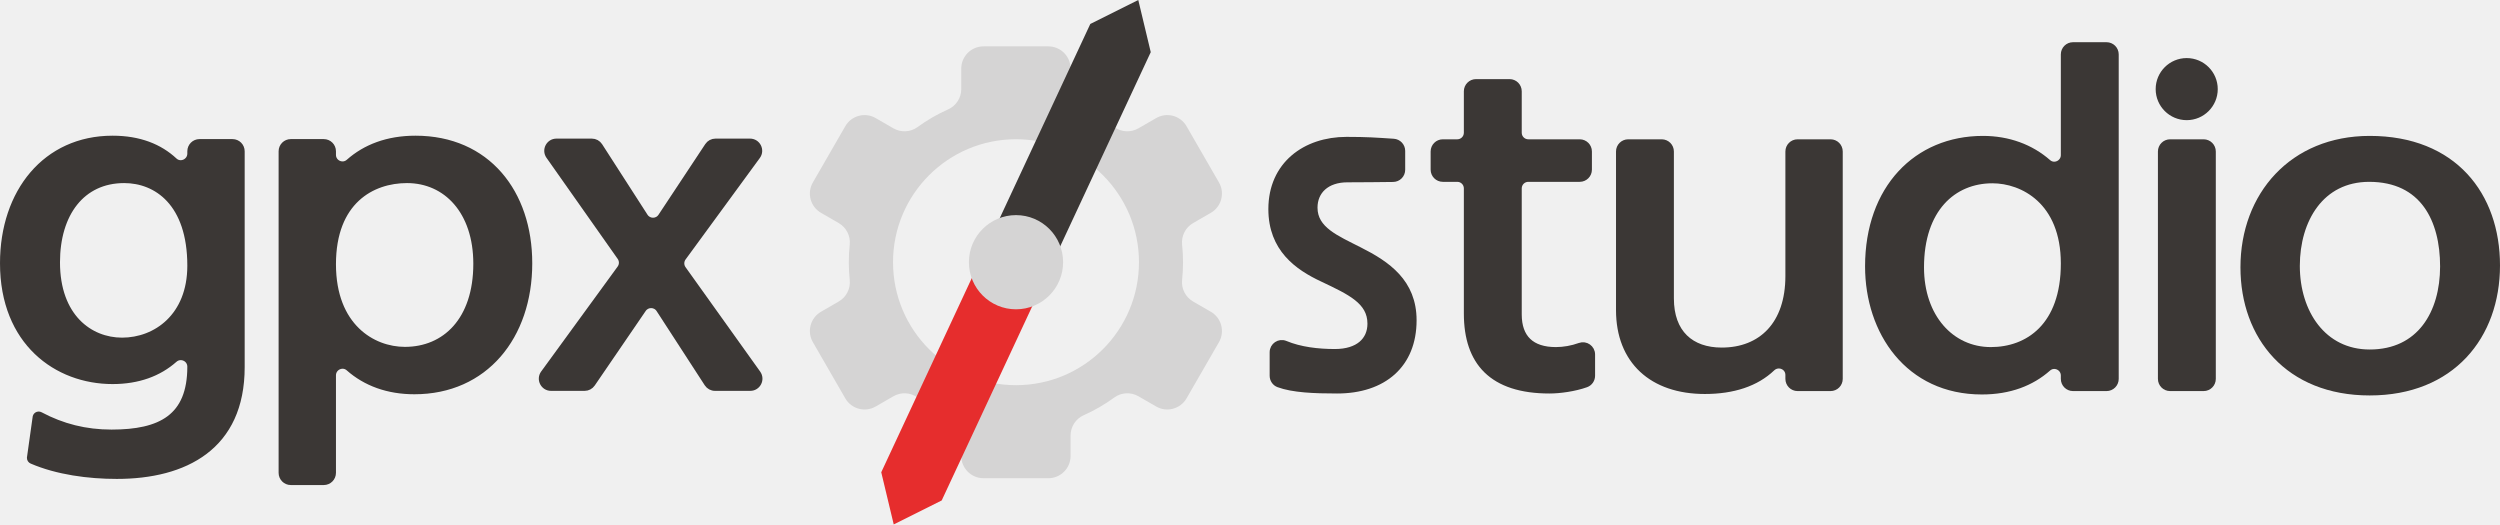
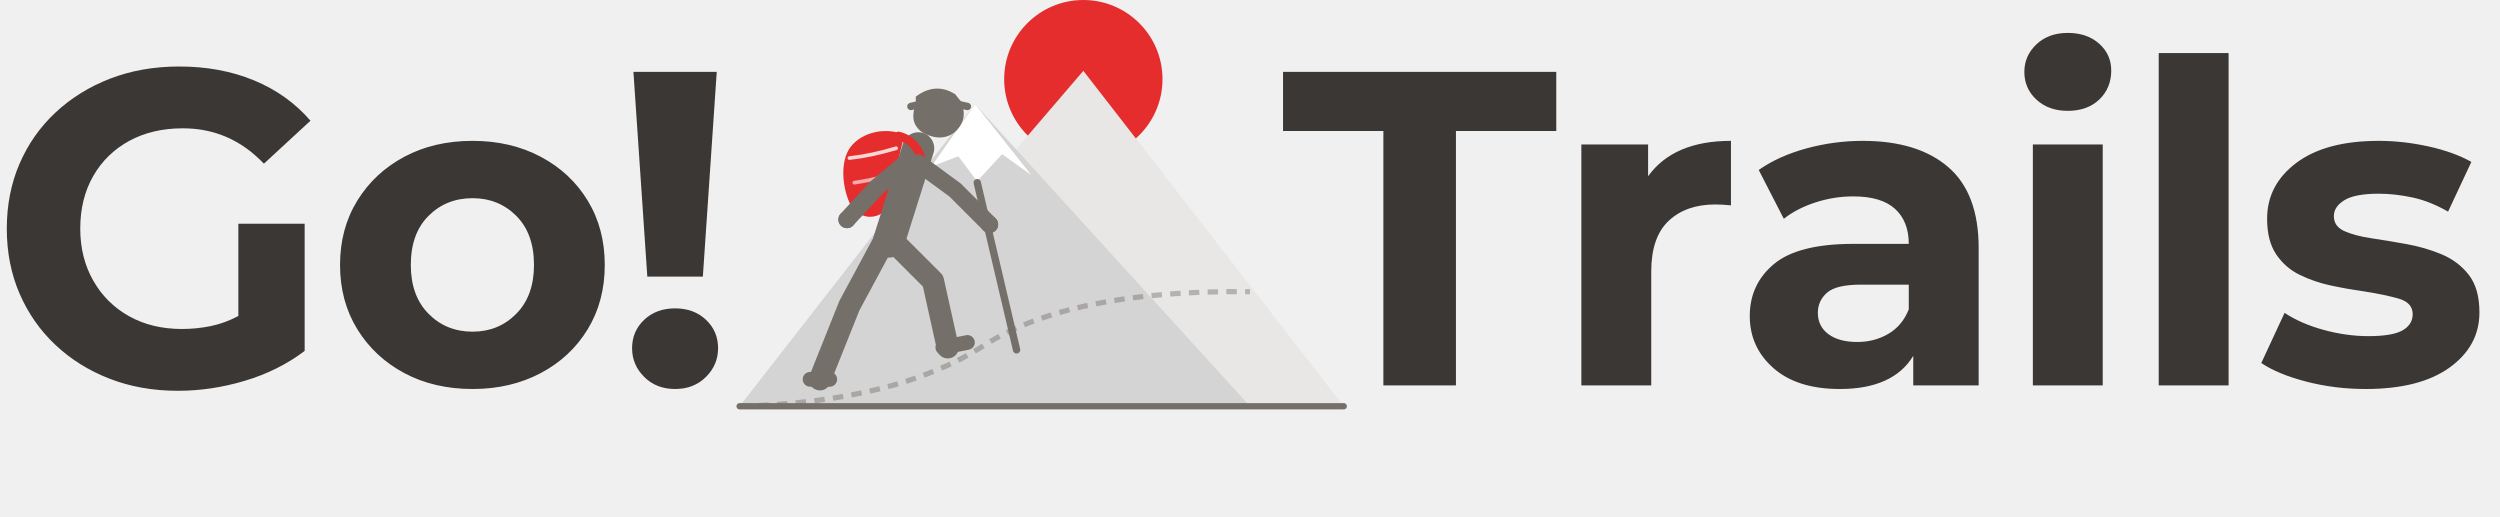
- <svg xmlns="http://www.w3.org/2000/svg" version="1.1" id="svg2" width="1181.277" height="247.793" viewBox="0 0 1181.277 247.793">
-   <defs id="defs6">
-     <clipPath clipPathUnits="userSpaceOnUse" id="clipPath16">
-       <path d="M 0,630 H 1200 V 0 H 0 Z" id="path14" />
-     </clipPath>
-   </defs>
-   <g id="g8" transform="matrix(1.333333,0,0,-1.333333,-209.3617,543.7931)">
-     <g id="g10">
-       <g id="g12" clip-path="url(#clipPath16)">
-         <g id="g18" transform="translate(224.4053,313.6836)">
-           <path d="m 0,0 c 0,22.193 -11.968,30.28 -23.375,30.28 -14.959,0 -23.749,-11.871 -23.749,-29.075 0,-19.269 11.594,-27.699 23.001,-27.699 C -12.155,-26.494 0,-17.893 0,0 m 15.006,43.871 c 1.833,0 3.32,-1.486 3.32,-3.32 v -76.508 c 0,-28.387 -20.196,-38.602 -44.319,-38.602 -10.021,0 -21.107,1.47 -30.145,5.366 -0.433,0.186 -0.709,0.618 -0.709,1.089 l 2,14.243 c 0,0.884 0.936,1.458 1.718,1.043 7.85,-4.171 16.044,-6.257 25.266,-6.257 17.391,0 27.863,5.398 27.863,23.291 0,2.866 -3.378,4.372 -5.524,2.471 -5.548,-4.914 -12.87,-7.633 -21.965,-7.633 -19.822,0 -38.895,13.763 -38.895,41.806 0,25.29 15.147,44.215 38.895,44.215 9.531,0 16.72,-2.931 21.964,-7.818 C -3.429,35.304 0,36.87 0,39.734 v 0.817 c 0,1.834 1.486,3.32 3.319,3.32 z" style="display:inline;fill:#3b3735;fill-opacity:1;fill-rule:nonzero;stroke:none" id="path20" />
-         </g>
-         <g id="g22" transform="translate(224.4053,313.6836)">
-           <path d="m 0,0 c 0,22.193 -11.968,30.28 -23.375,30.28 -14.959,0 -23.749,-11.871 -23.749,-29.075 0,-19.269 11.594,-27.699 23.001,-27.699 C -12.155,-26.494 0,-17.893 0,0 Z m 15.006,43.871 c 1.833,0 3.32,-1.486 3.32,-3.32 v -76.508 c 0,-28.387 -20.196,-38.602 -44.319,-38.602 -10.021,0 -21.107,1.47 -30.145,5.366 -0.433,0.186 -0.709,0.618 -0.709,1.089 l 2,14.243 c 0,0.884 0.936,1.458 1.718,1.043 7.85,-4.171 16.044,-6.257 25.266,-6.257 17.391,0 27.863,5.398 27.863,23.291 0,2.866 -3.378,4.372 -5.524,2.471 -5.548,-4.914 -12.87,-7.633 -21.965,-7.633 -19.822,0 -38.895,13.763 -38.895,41.806 0,25.29 15.147,44.215 38.895,44.215 9.531,0 16.72,-2.931 21.964,-7.818 C -3.429,35.304 0,36.87 0,39.734 v 0.817 c 0,1.834 1.486,3.32 3.319,3.32 z" style="fill:none;stroke:#3b3735;stroke-width:2;stroke-linecap:butt;stroke-linejoin:miter;stroke-miterlimit:10;stroke-dasharray:none;stroke-opacity:1" id="path24" />
-         </g>
-         <g id="g26" transform="translate(325.7568,314.3716)">
-           <path d="m 0,0 c 0,18.581 -10.659,29.592 -24.497,29.592 -12.341,0 -26.179,-7.399 -26.179,-29.764 0,-22.021 14.025,-30.279 25.432,-30.279 C -11.033,-30.451 0,-19.957 0,0 m -50.676,38.597 c 0,-2.85 3.367,-4.388 5.499,-2.495 5.86,5.202 13.751,8.285 23.673,8.285 25.431,0 40.391,-19.097 40.391,-44.215 0,-25.978 -15.708,-45.419 -40.765,-45.419 -9.372,0 -17.28,2.888 -23.33,8.232 -2.121,1.873 -5.468,0.301 -5.468,-2.528 v -34.556 c 0,-1.833 -1.486,-3.319 -3.32,-3.319 h -11.686 c -1.834,0 -3.319,1.486 -3.319,3.319 V 39.863 c 0,1.834 1.485,3.32 3.319,3.32 h 11.686 c 1.834,0 3.32,-1.486 3.32,-3.32 z" style="fill:#3b3735;fill-opacity:1;fill-rule:nonzero;stroke:none" id="path28" />
-         </g>
-         <g id="g30" transform="translate(325.7568,314.3716)">
-           <path d="m 0,0 c 0,18.581 -10.659,29.592 -24.497,29.592 -12.341,0 -26.179,-7.399 -26.179,-29.764 0,-22.021 14.025,-30.279 25.432,-30.279 C -11.033,-30.451 0,-19.957 0,0 Z m -50.676,38.597 c 0,-2.85 3.367,-4.388 5.499,-2.495 5.86,5.202 13.751,8.285 23.673,8.285 25.431,0 40.391,-19.097 40.391,-44.215 0,-25.978 -15.708,-45.419 -40.765,-45.419 -9.372,0 -17.28,2.888 -23.33,8.232 -2.121,1.873 -5.468,0.301 -5.468,-2.528 v -34.556 c 0,-1.833 -1.486,-3.319 -3.32,-3.319 h -11.686 c -1.834,0 -3.319,1.486 -3.319,3.319 V 39.863 c 0,1.834 1.485,3.32 3.319,3.32 h 11.686 c 1.834,0 3.32,-1.486 3.32,-3.32 z" style="fill:none;stroke:#3b3735;stroke-width:2;stroke-linecap:butt;stroke-linejoin:miter;stroke-miterlimit:10;stroke-dasharray:none;stroke-opacity:1" id="path32" />
-         </g>
-         <g id="g34" transform="translate(422.8999,270.3291)">
-           <path d="m 0,0 h -12.5 c -1.125,0 -2.173,0.569 -2.785,1.513 l -17.064,26.305 c -1.289,1.989 -4.187,2.024 -5.525,0.068 L -55.951,1.445 C -56.569,0.541 -57.595,0 -58.691,0 h -11.917 c -2.715,0 -4.282,3.08 -2.683,5.274 l 27.106,37.191 c 0.837,1.148 0.85,2.703 0.031,3.866 l -25.24,35.836 c -1.549,2.199 0.024,5.23 2.714,5.23 h 12.548 c 1.128,0 2.18,-0.573 2.791,-1.522 l 16.089,-24.997 c 1.297,-2.015 4.236,-2.033 5.559,-0.035 l 16.591,25.067 c 0.615,0.929 1.655,1.487 2.769,1.487 H -0.09 c 2.717,0 4.283,-3.086 2.678,-5.279 l -26.32,-35.966 c -0.846,-1.156 -0.855,-2.725 -0.022,-3.89 L 2.7,5.249 C 4.271,3.053 2.7,0 0,0" style="fill:#3b3735;fill-opacity:1;fill-rule:nonzero;stroke:none" id="path36" />
-         </g>
-         <g id="g38" transform="translate(422.8999,270.3291)">
-           <path d="m 0,0 h -12.5 c -1.125,0 -2.173,0.569 -2.785,1.513 l -17.064,26.305 c -1.289,1.989 -4.187,2.024 -5.525,0.068 L -55.951,1.445 C -56.569,0.541 -57.595,0 -58.691,0 h -11.917 c -2.715,0 -4.282,3.08 -2.683,5.274 l 27.106,37.191 c 0.837,1.148 0.85,2.703 0.031,3.866 l -25.24,35.836 c -1.549,2.199 0.024,5.23 2.714,5.23 h 12.548 c 1.128,0 2.18,-0.573 2.791,-1.522 l 16.089,-24.997 c 1.297,-2.015 4.236,-2.033 5.559,-0.035 l 16.591,25.067 c 0.615,0.929 1.655,1.487 2.769,1.487 H -0.09 c 2.717,0 4.283,-3.086 2.678,-5.279 l -26.32,-35.966 c -0.846,-1.156 -0.855,-2.725 -0.022,-3.89 L 2.7,5.249 C 4.271,3.053 2.7,0 0,0 Z" style="fill:none;stroke:#3b3735;stroke-width:2;stroke-linecap:butt;stroke-linejoin:miter;stroke-miterlimit:10;stroke-dasharray:none;stroke-opacity:1" id="path40" />
-         </g>
-         <g id="g42" transform="translate(653.999,347.6792)">
-           <path d="m 0,0 c 0,-1.817 -1.458,-3.296 -3.274,-3.318 -4.091,-0.051 -11.165,-0.129 -16.198,-0.129 -7.328,0 -11.601,-4.129 -11.601,-9.979 0,-7.742 7.785,-10.839 15.877,-14.968 9.923,-4.989 19.235,-11.354 19.235,-24.945 0,-15.828 -10.686,-24.947 -27.174,-24.947 -8.079,0 -15.698,0.308 -20.764,2.186 -1.293,0.479 -2.136,1.728 -2.136,3.107 v 8.33 c 0,2.353 2.387,3.979 4.558,3.075 5.266,-2.194 11.511,-2.934 17.579,-2.934 8.243,0 12.518,4.129 12.518,9.979 0,7.914 -7.176,11.182 -16.946,15.828 -8.855,4.129 -18.167,10.665 -18.167,24.773 0,15.828 12.06,24.602 26.716,24.602 7.286,0 10.416,-0.255 16.672,-0.663 C -1.36,9.883 0,8.434 0,6.685 Z" style="fill:#3b3735;fill-opacity:1;fill-rule:nonzero;stroke:none" id="path44" />
-         </g>
-         <g id="g46" transform="translate(653.999,347.6792)">
-           <path d="m 0,0 c 0,-1.817 -1.458,-3.296 -3.274,-3.318 -4.091,-0.051 -11.165,-0.129 -16.198,-0.129 -7.328,0 -11.601,-4.129 -11.601,-9.979 0,-7.742 7.785,-10.839 15.877,-14.968 9.923,-4.989 19.235,-11.354 19.235,-24.945 0,-15.828 -10.686,-24.947 -27.174,-24.947 -8.079,0 -15.698,0.308 -20.764,2.186 -1.293,0.479 -2.136,1.728 -2.136,3.107 v 8.33 c 0,2.353 2.387,3.979 4.558,3.075 5.266,-2.194 11.511,-2.934 17.579,-2.934 8.243,0 12.518,4.129 12.518,9.979 0,7.914 -7.176,11.182 -16.946,15.828 -8.855,4.129 -18.167,10.665 -18.167,24.773 0,15.828 12.06,24.602 26.716,24.602 7.286,0 10.416,-0.255 16.672,-0.663 C -1.36,9.883 0,8.434 0,6.685 Z" style="fill:none;stroke:#3b3735;stroke-width:2;stroke-linecap:butt;stroke-linejoin:miter;stroke-miterlimit:10;stroke-dasharray:none;stroke-opacity:1" id="path48" />
-         </g>
-         <g id="g50" transform="translate(695.2998,296.4043)">
-           <path d="m 0,0 c 0,-8.258 4.488,-12.559 13.09,-12.559 2.787,0 5.79,0.531 8.472,1.51 2.156,0.786 4.43,-0.83 4.43,-3.124 v -7.54 c 0,-1.396 -0.868,-2.652 -2.183,-3.123 -4.047,-1.45 -9.36,-2.175 -12.963,-2.175 -20.383,0 -29.359,9.979 -29.359,27.355 V 44.68 c 0,1.834 -1.486,3.32 -3.319,3.32 h -5.134 c -1.833,0 -3.319,1.486 -3.319,3.319 v 6.436 c 0,1.834 1.486,3.32 3.319,3.32 h 5.134 c 1.833,0 3.319,1.486 3.319,3.319 v 14.694 c 0,1.834 1.487,3.32 3.32,3.32 H -3.319 C -1.486,82.408 0,80.922 0,79.088 V 64.394 c 0,-1.833 1.486,-3.319 3.319,-3.319 h 18.232 c 1.833,0 3.319,-1.486 3.319,-3.32 V 51.319 C 24.87,49.486 23.384,48 21.551,48 H 3.319 C 1.486,48 0,46.514 0,44.68 Z" style="fill:#3b3735;fill-opacity:1;fill-rule:nonzero;stroke:none" id="path52" />
-         </g>
-         <g id="g54" transform="translate(695.2998,296.4043)">
-           <path d="m 0,0 c 0,-8.258 4.488,-12.559 13.09,-12.559 2.787,0 5.79,0.531 8.472,1.51 2.156,0.786 4.43,-0.83 4.43,-3.124 v -7.54 c 0,-1.396 -0.868,-2.652 -2.183,-3.123 -4.047,-1.45 -9.36,-2.175 -12.963,-2.175 -20.383,0 -29.359,9.979 -29.359,27.355 V 44.68 c 0,1.834 -1.486,3.32 -3.319,3.32 h -5.134 c -1.833,0 -3.319,1.486 -3.319,3.319 v 6.436 c 0,1.834 1.486,3.32 3.319,3.32 h 5.134 c 1.833,0 3.319,1.486 3.319,3.319 v 14.694 c 0,1.834 1.487,3.32 3.32,3.32 H -3.319 C -1.486,82.408 0,80.922 0,79.088 V 64.394 c 0,-1.833 1.486,-3.319 3.319,-3.319 h 18.232 c 1.833,0 3.319,-1.486 3.319,-3.32 V 51.319 C 24.87,49.486 23.384,48 21.551,48 H 3.319 C 1.486,48 0,46.514 0,44.68 Z" style="fill:none;stroke:#3b3735;stroke-width:2;stroke-linecap:butt;stroke-linejoin:miter;stroke-miterlimit:10;stroke-dasharray:none;stroke-opacity:1" id="path56" />
-         </g>
-         <g id="g58" transform="translate(809.0576,354.1597)">
-           <path d="m 0,0 v -80.586 c 0,-1.833 -1.486,-3.32 -3.319,-3.32 h -11.687 c -1.833,0 -3.319,1.487 -3.319,3.32 v 1.383 c 0,2.956 -3.523,4.385 -5.664,2.348 -5.663,-5.389 -13.782,-8.083 -23.882,-8.083 -18.699,0 -30.48,10.667 -30.48,28.731 V 0 c 0,1.833 1.487,3.319 3.32,3.319 h 11.873 c 1.833,0 3.319,-1.486 3.319,-3.319 v -52.078 c 0,-12.214 7.107,-18.409 17.952,-18.409 14.025,0 23.562,9.291 23.562,26.323 V 0 c 0,1.833 1.486,3.319 3.319,3.319 H -3.319 C -1.486,3.319 0,1.833 0,0" style="fill:#3b3735;fill-opacity:1;fill-rule:nonzero;stroke:none" id="path60" />
-         </g>
-         <g id="g62" transform="translate(809.0576,354.1597)">
-           <path d="m 0,0 v -80.586 c 0,-1.833 -1.486,-3.32 -3.319,-3.32 h -11.687 c -1.833,0 -3.319,1.487 -3.319,3.32 v 1.383 c 0,2.956 -3.523,4.385 -5.664,2.348 -5.663,-5.389 -13.782,-8.083 -23.882,-8.083 -18.699,0 -30.48,10.667 -30.48,28.731 V 0 c 0,1.833 1.487,3.319 3.32,3.319 h 11.873 c 1.833,0 3.319,-1.486 3.319,-3.319 v -52.078 c 0,-12.214 7.107,-18.409 17.952,-18.409 14.025,0 23.562,9.291 23.562,26.323 V 0 c 0,1.833 1.486,3.319 3.319,3.319 H -3.319 C -1.486,3.319 0,1.833 0,0 Z" style="fill:none;stroke:#3b3735;stroke-width:2;stroke-linecap:butt;stroke-linejoin:miter;stroke-miterlimit:10;stroke-dasharray:none;stroke-opacity:1" id="path64" />
-         </g>
-         <g id="g66" transform="translate(888.3457,314.4683)">
-           <path d="m 0,0 c 0,22.021 -14.586,29.42 -25.245,29.42 -13.838,0 -25.244,-10.151 -25.244,-30.795 0,-17.549 10.658,-29.248 24.683,-29.248 C -12.716,-30.623 0,-22.193 0,0 M 18.513,74.101 V -40.895 c 0,-1.833 -1.487,-3.319 -3.32,-3.319 H 3.319 C 1.486,-44.214 0,-42.728 0,-40.895 v 1.189 c 0,2.843 -3.357,4.391 -5.486,2.509 -5.883,-5.202 -13.665,-8.221 -23.499,-8.221 -26.179,0 -40.391,21.161 -40.391,44.386 0,27.699 17.203,45.247 40.765,45.247 9.109,0 17.063,-2.995 23.154,-8.335 C -3.335,34.02 0,35.597 0,38.419 v 35.682 c 0,1.833 1.486,3.319 3.319,3.319 h 11.874 c 1.833,0 3.32,-1.486 3.32,-3.319" style="fill:#3b3735;fill-opacity:1;fill-rule:nonzero;stroke:none" id="path68" />
-         </g>
-         <g id="g70" transform="translate(888.3457,314.4683)">
-           <path d="m 0,0 c 0,22.021 -14.586,29.42 -25.245,29.42 -13.838,0 -25.244,-10.151 -25.244,-30.795 0,-17.549 10.658,-29.248 24.683,-29.248 C -12.716,-30.623 0,-22.193 0,0 Z M 18.513,74.101 V -40.895 c 0,-1.833 -1.487,-3.319 -3.32,-3.319 H 3.319 C 1.486,-44.214 0,-42.728 0,-40.895 v 1.189 c 0,2.843 -3.357,4.391 -5.486,2.509 -5.883,-5.202 -13.665,-8.221 -23.499,-8.221 -26.179,0 -40.391,21.161 -40.391,44.386 0,27.699 17.203,45.247 40.765,45.247 9.109,0 17.063,-2.995 23.154,-8.335 C -3.335,34.02 0,35.597 0,38.419 v 35.682 c 0,1.833 1.486,3.319 3.319,3.319 h 11.874 c 1.833,0 3.32,-1.486 3.32,-3.319 z" style="fill:none;stroke:#3b3735;stroke-width:2;stroke-linecap:butt;stroke-linejoin:miter;stroke-miterlimit:10;stroke-dasharray:none;stroke-opacity:1" id="path72" />
-         </g>
-         <g id="g74" transform="translate(941.9541,376.2642)">
-           <path d="m 0,0 c 0,-5.522 -4.478,-10 -10,-10 -5.523,0 -10,4.478 -10,10 0,5.523 4.477,10 10,10 C -4.478,10 0,5.523 0,0 m -15.883,-18.785 h 11.874 c 1.833,0 3.32,-1.486 3.32,-3.319 v -80.587 c 0,-1.833 -1.487,-3.319 -3.32,-3.319 h -11.874 c -1.833,0 -3.319,1.486 -3.319,3.319 v 80.587 c 0,1.833 1.486,3.319 3.319,3.319" style="fill:#3b3735;fill-opacity:1;fill-rule:nonzero;stroke:none" id="path76" />
-         </g>
-         <g id="g78" transform="translate(941.9541,376.2642)">
-           <path d="m 0,0 c 0,-5.522 -4.478,-10 -10,-10 -5.523,0 -10,4.478 -10,10 0,5.523 4.477,10 10,10 C -4.478,10 0,5.523 0,0 Z m -15.883,-18.785 h 11.874 c 1.833,0 3.32,-1.486 3.32,-3.319 v -80.587 c 0,-1.833 -1.487,-3.319 -3.32,-3.319 h -11.874 c -1.833,0 -3.319,1.486 -3.319,3.319 v 80.587 c 0,1.833 1.486,3.319 3.319,3.319 z" style="fill:none;stroke:#3b3735;stroke-width:2;stroke-linecap:butt;stroke-linejoin:miter;stroke-miterlimit:10;stroke-dasharray:none;stroke-opacity:1" id="path80" />
-         </g>
-         <g id="g82" transform="translate(971.041,313.6084)">
-           <path d="m 0,0 c 0,-16.516 9.334,-30.623 25.762,-30.623 17.734,0 25.948,13.936 25.948,30.451 0,16.516 -7.094,30.967 -26.135,30.967 C 8.588,30.795 0,16.344 0,0 m -19.041,-0.516 c 0,25.634 17.361,45.591 44.803,45.591 29.869,0 45.176,-19.957 45.176,-44.903 0,-25.118 -16.054,-45.075 -45.176,-45.075 -28.935,0 -44.803,19.785 -44.803,44.387" style="fill:#3b3735;fill-opacity:1;fill-rule:nonzero;stroke:none" id="path84" />
-         </g>
-         <g id="g86" transform="translate(971.041,313.6084)">
-           <path d="m 0,0 c 0,-16.516 9.334,-30.623 25.762,-30.623 17.734,0 25.948,13.936 25.948,30.451 0,16.516 -7.094,30.967 -26.135,30.967 C 8.588,30.795 0,16.344 0,0 Z m -19.041,-0.516 c 0,25.634 17.361,45.591 44.803,45.591 29.869,0 45.176,-19.957 45.176,-44.903 0,-25.118 -16.054,-45.075 -45.176,-45.075 -28.935,0 -44.803,19.785 -44.803,44.387 z" style="fill:none;stroke:#3b3735;stroke-width:2;stroke-linecap:butt;stroke-linejoin:miter;stroke-miterlimit:10;stroke-dasharray:none;stroke-opacity:1" id="path88" />
-         </g>
-       </g>
-     </g>
-     <g id="g90">
-       <path d="m 517.075,358.501 c -24.068,0 -43.579,-19.511 -43.579,-43.579 0,-24.067 19.511,-43.578 43.579,-43.578 24.068,0 43.579,19.511 43.579,43.578 0,24.068 -19.511,43.579 -43.579,43.579 m 58.863,-49.872 c -0.325,-3.089 1.209,-6.078 3.896,-7.631 l 6.286,-3.633 c 3.769,-2.177 5.06,-6.997 2.886,-10.767 l -11.491,-19.92 c -2.177,-3.776 -7.004,-5.069 -10.777,-2.888 l -6.265,3.62 c -2.69,1.555 -6.05,1.399 -8.559,-0.432 -3.365,-2.457 -7.001,-4.568 -10.852,-6.28 -2.833,-1.259 -4.645,-4.086 -4.645,-7.188 v -7.252 c 0,-4.356 -3.531,-7.887 -7.886,-7.887 h -22.971 c -4.355,0 -7.885,3.531 -7.885,7.886 v 7.253 c 0,3.102 -1.813,5.929 -4.645,7.188 -3.851,1.712 -7.487,3.823 -10.853,6.28 -2.509,1.831 -5.869,1.987 -8.559,0.432 l -6.277,-3.628 c -3.767,-2.177 -8.584,-0.885 -10.759,2.886 l -11.495,19.928 c -2.175,3.77 -0.885,8.592 2.883,10.768 l 6.287,3.634 c 2.688,1.553 4.222,4.542 3.896,7.631 -0.217,2.059 -0.329,4.148 -0.329,6.264 0,2.116 0.112,4.206 0.329,6.264 0.326,3.089 -1.208,6.078 -3.896,7.631 l -6.285,3.632 c -3.77,2.178 -5.061,6.998 -2.886,10.769 l 11.496,19.929 c 2.175,3.77 6.992,5.062 10.759,2.885 l 6.286,-3.632 c 2.691,-1.555 6.048,-1.389 8.558,0.443 3.364,2.455 6.996,4.563 10.845,6.273 2.832,1.26 4.645,4.086 4.645,7.189 v 7.252 c 0,4.356 3.53,7.887 7.886,7.887 h 22.97 c 4.355,0 7.886,-3.531 7.886,-7.886 v -7.253 c 0,-3.103 1.812,-5.929 4.645,-7.189 3.848,-1.71 7.481,-3.818 10.845,-6.273 2.51,-1.832 5.867,-1.998 8.557,-0.443 l 6.287,3.632 c 3.767,2.177 8.584,0.885 10.759,-2.885 l 11.495,-19.929 c 2.175,-3.771 0.884,-8.591 -2.885,-10.769 l -6.286,-3.632 c -2.687,-1.553 -4.221,-4.542 -3.896,-7.631 0.218,-2.058 0.33,-4.148 0.33,-6.264 0,-2.116 -0.112,-4.205 -0.33,-6.264" style="fill:#d5d4d4;fill-opacity:1;fill-rule:nonzero;stroke:none" id="path100" />
-       <path d="m 560.406,407.845 -17.001,-8.492 -37.041,-79.436 21.423,-9.992 37.041,79.437 z" style="fill:#3b3735" id="path7" />
-       <path d="m 506.363,319.918 -37.042,-79.436 4.422,-18.482 17.001,8.492 37.041,79.434 z" style="fill:#e62d2d" id="path6" />
-       <path d="m 533.766,314.922 c 0,-9.218 -7.473,-16.691 -16.69,-16.691 -9.218,0 -16.691,7.473 -16.691,16.691 0,9.218 7.473,16.69 16.691,16.69 9.217,0 16.69,-7.472 16.69,-16.69" style="fill:#d5d4d4;fill-opacity:1;fill-rule:nonzero;stroke:none" id="path120" />
+ <svg xmlns="http://www.w3.org/2000/svg" viewBox="0 0 1200 247.79" fill="none">
+   <g id="hiker-logo">
+     <circle cx="520" cy="38" r="38" fill="#e62d2d" />
+     <polygon points="382,195 520,34 645,195" fill="#e8e7e6" />
+     <polygon points="355,195 468,50 600,195" fill="#d5d4d4" />
+     <polygon points="468,50 447,80 460,75 469,87 481,74 495,84" fill="#ffffff" />
+     <path d="M355 195 Q430 193 472 166 T600 140" fill="none" stroke="#756f6a" stroke-width="2.5" stroke-dasharray="5 4" opacity="0.45" />
+     <line x1="355" y1="195" x2="645" y2="195" stroke="#756f6a" stroke-width="3" stroke-linecap="round" />
+     <g id="hiker-person" transform="translate(-104.4,-25.6) scale(1.18)">
+       <path d="M 455 76 C 446 73 436 77 433 84 C 430 91 432 101 435 106 C 439 111 445 111 449 107 L 456 78 Z" fill="#e62d2d" />
+       <path d="M 434 86 Q 443 85 453 82" stroke="#ffffff" stroke-width="1.5" stroke-linecap="round" fill="none" opacity="0.8" />
+       <path d="M 436 96 Q 443 95 450 93" stroke="#ffffff" stroke-width="1.5" stroke-linecap="round" fill="none" opacity="0.6" />
+       <path d="M448 120 L434 146 L422 176" fill="none" stroke="#756f6a" stroke-width="9" stroke-linecap="round" stroke-linejoin="round" />
+       <path d="M418 176 L426 176" stroke="#756f6a" stroke-width="6" stroke-linecap="round" />
+       <path d="M462 82 L450 120" stroke="#756f6a" stroke-width="13" stroke-linecap="round" />
+       <path d="M 454 77 Q 462 79 464 89" fill="none" stroke="#e62d2d" stroke-width="3.5" stroke-linecap="round" />
+       <path d="M460 69 C460 62 465 58 472 59 C478 60 482 65 480 71 C478 76 473 79 467 77 C463 76 460 73 460 69 Z" fill="#756f6a" />
+       <path d="M461 61 Q469 55 477 60 L481 65 Q471 63 461 65 Z" fill="#756f6a" />
+       <path d="M459 65 Q470 62 482 65" fill="none" stroke="#756f6a" stroke-width="3" stroke-linecap="round" />
+       <path d="M452 120 L468 136 L474 163" fill="none" stroke="#756f6a" stroke-width="9" stroke-linecap="round" stroke-linejoin="round" />
+       <path d="M472 163 L482 161" stroke="#756f6a" stroke-width="6" stroke-linecap="round" />
+       <path d="M462 88 L477 99 L491 113" fill="none" stroke="#756f6a" stroke-width="7" stroke-linecap="round" stroke-linejoin="round" />
+       <circle cx="491" cy="113" r="3.5" fill="#756f6a" />
+       <path d="M457 88 L445 98 L433 111" fill="none" stroke="#756f6a" stroke-width="7" stroke-linecap="round" stroke-linejoin="round" />
+       <circle cx="433" cy="111" r="3.5" fill="#756f6a" />
+       <line x1="486" y1="96" x2="502" y2="164" stroke="#756f6a" stroke-width="3" stroke-linecap="round" />
    </g>
  </g>
+   <g id="wordmark">
+     <path d="M85.390 187.580L85.390 187.580Q67.545 187.580 52.603 181.775Q37.660 175.970 26.588 165.542Q15.515 155.115 9.388 140.925Q3.260 126.735 3.260 109.750L3.260 109.750Q3.260 92.765 9.388 78.575Q15.515 64.385 26.695 53.958Q37.875 43.530 52.925 37.725Q67.975 31.920 86.035 31.920L86.035 31.920Q105.815 31.920 121.940 38.585Q138.065 45.250 149.030 57.935L149.030 57.935L126.670 78.575Q110.545 61.590 87.755 61.590L87.755 61.590Q73.135 61.590 62.063 67.610Q50.990 73.630 44.755 84.487Q38.520 95.345 38.520 109.750L38.520 109.750Q38.520 123.725 44.755 134.690Q50.990 145.655 61.955 151.782Q72.920 157.910 87.325 157.910L87.325 157.910Q94.420 157.910 101.193 156.512Q107.965 155.115 114.415 151.675L114.415 151.675L114.415 107.385L146.235 107.385L146.235 168.445Q133.765 177.905 117.640 182.743Q101.515 187.580 85.390 187.580Z M226.860 186.720L226.860 186.720Q208.370 186.720 194.073 179.088Q179.775 171.455 171.498 158.018Q163.220 144.580 163.220 127.165L163.220 127.165Q163.220 109.750 171.498 96.313Q179.775 82.875 194.073 75.243Q208.370 67.610 226.860 67.610L226.860 67.610Q245.135 67.610 259.540 75.243Q273.945 82.875 282.115 96.313Q290.285 109.750 290.285 127.165L290.285 127.165Q290.285 144.580 282.115 158.018Q273.945 171.455 259.540 179.088Q245.135 186.720 226.860 186.720ZM226.860 159.200L226.860 159.200Q239.330 159.200 247.823 150.600Q256.315 142 256.315 127.165L256.315 127.165Q256.315 112.115 247.823 103.623Q239.330 95.130 226.860 95.130L226.860 95.130Q214.175 95.130 205.683 103.623Q197.190 112.115 197.190 127.165L197.190 127.165Q197.190 142 205.683 150.600Q214.175 159.200 226.860 159.200Z M337.370 132.755L310.710 132.755L304.045 34.500L344.035 34.500L337.370 132.755ZM324.040 186.720L324.040 186.720Q315.010 186.720 309.205 180.915Q303.400 175.110 303.400 167.155L303.400 167.155Q303.400 158.985 309.205 153.502Q315.010 148.020 324.040 148.020L324.040 148.020Q333.070 148.020 338.875 153.502Q344.680 158.985 344.680 167.155L344.680 167.155Q344.680 175.110 338.875 180.915Q333.070 186.720 324.040 186.720Z" fill="#3b3735" />
+     <path d="M698.850 185L664.020 185L664.020 62.880L615.860 62.880L615.860 34.500L747.010 34.500L747.010 62.880L698.850 62.880L698.850 185Z M792.590 185L759.050 185L759.050 69.330L791.085 69.330L791.085 84.595Q803.340 67.610 830.860 67.610L830.860 67.610L830.860 98.570Q826.560 98.140 823.335 98.140L823.335 98.140Q809.360 98.140 800.975 105.987Q792.590 113.835 792.590 130.390L792.590 130.390L792.590 185Z M949.755 185L918.365 185L918.365 170.810Q908.690 186.720 883.105 186.720L883.105 186.720Q862.680 186.720 851.285 176.722Q839.890 166.725 839.890 151.675L839.890 151.675Q839.890 136.410 851.500 126.735Q863.110 117.060 889.555 117.060L889.555 117.060L916.215 117.060L916.215 117.060Q916.215 106.310 909.657 100.290Q903.100 94.270 889.555 94.270L889.555 94.270Q880.310 94.270 871.387 97.172Q862.465 100.075 856.230 105.020L856.230 105.020L844.190 81.585Q853.650 74.920 866.980 71.265Q880.310 67.610 894.070 67.610L894.070 67.610Q920.515 67.610 935.135 80.188Q949.755 92.765 949.755 118.995L949.755 118.995L949.755 185ZM916.215 148.450L916.215 148.450L916.215 136.625L893.210 136.625Q881.385 136.625 876.977 140.495Q872.570 144.365 872.570 150.170L872.570 150.170Q872.570 156.620 877.622 160.382Q882.675 164.145 891.490 164.145L891.490 164.145Q899.875 164.145 906.540 160.167Q913.205 156.190 916.215 148.450Z M1009.310 185L975.770 185L975.770 69.330L1009.310 69.330L1009.310 185ZM992.540 53.205L992.540 53.205Q983.295 53.205 977.490 47.830Q971.685 42.455 971.685 34.500L971.685 34.500Q971.685 26.760 977.490 21.278Q983.295 15.795 992.540 15.795L992.540 15.795Q1001.785 15.795 1007.590 20.955Q1013.395 26.115 1013.395 33.855L1013.395 33.855Q1013.395 42.240 1007.697 47.722Q1002 53.205 992.540 53.205Z M1069.725 185L1036.185 185L1036.185 25.470L1069.725 25.470L1069.725 185Z M1135.515 186.720L1135.515 186.720Q1120.680 186.720 1107.027 183.173Q1093.375 179.625 1085.420 174.250L1085.420 174.250L1096.600 150.170Q1104.340 155.330 1115.305 158.340Q1126.270 161.350 1136.805 161.350L1136.805 161.350Q1148.415 161.350 1153.252 158.555Q1158.090 155.760 1158.090 150.815L1158.090 150.815Q1158.090 145.225 1151.210 143.290Q1144.330 141.355 1134.655 139.850L1134.655 139.850Q1126.915 138.775 1118.852 137.055Q1110.790 135.335 1103.802 131.895Q1096.815 128.455 1092.515 122.005Q1088.215 115.555 1088.215 105.020L1088.215 105.020Q1088.215 88.680 1102.297 78.145Q1116.380 67.610 1141.750 67.610L1141.750 67.610Q1153.575 67.610 1165.722 70.297Q1177.870 72.985 1186.255 77.715L1186.255 77.715L1175.075 101.580Q1166.475 96.635 1158.090 94.808Q1149.705 92.980 1141.750 92.980L1141.750 92.980Q1130.355 92.980 1125.302 96.097Q1120.250 99.215 1120.250 103.730L1120.250 103.730Q1120.250 108.675 1125.302 110.933Q1130.355 113.190 1138.310 114.373Q1146.265 115.555 1155.188 117.168Q1164.110 118.780 1172.065 122.113Q1180.020 125.445 1185.072 132.002Q1190.125 138.560 1190.125 149.955L1190.125 149.955Q1190.125 166.080 1175.827 176.400Q1161.530 186.720 1135.515 186.720Z" fill="#3b3735" />
+   </g>
</svg>
